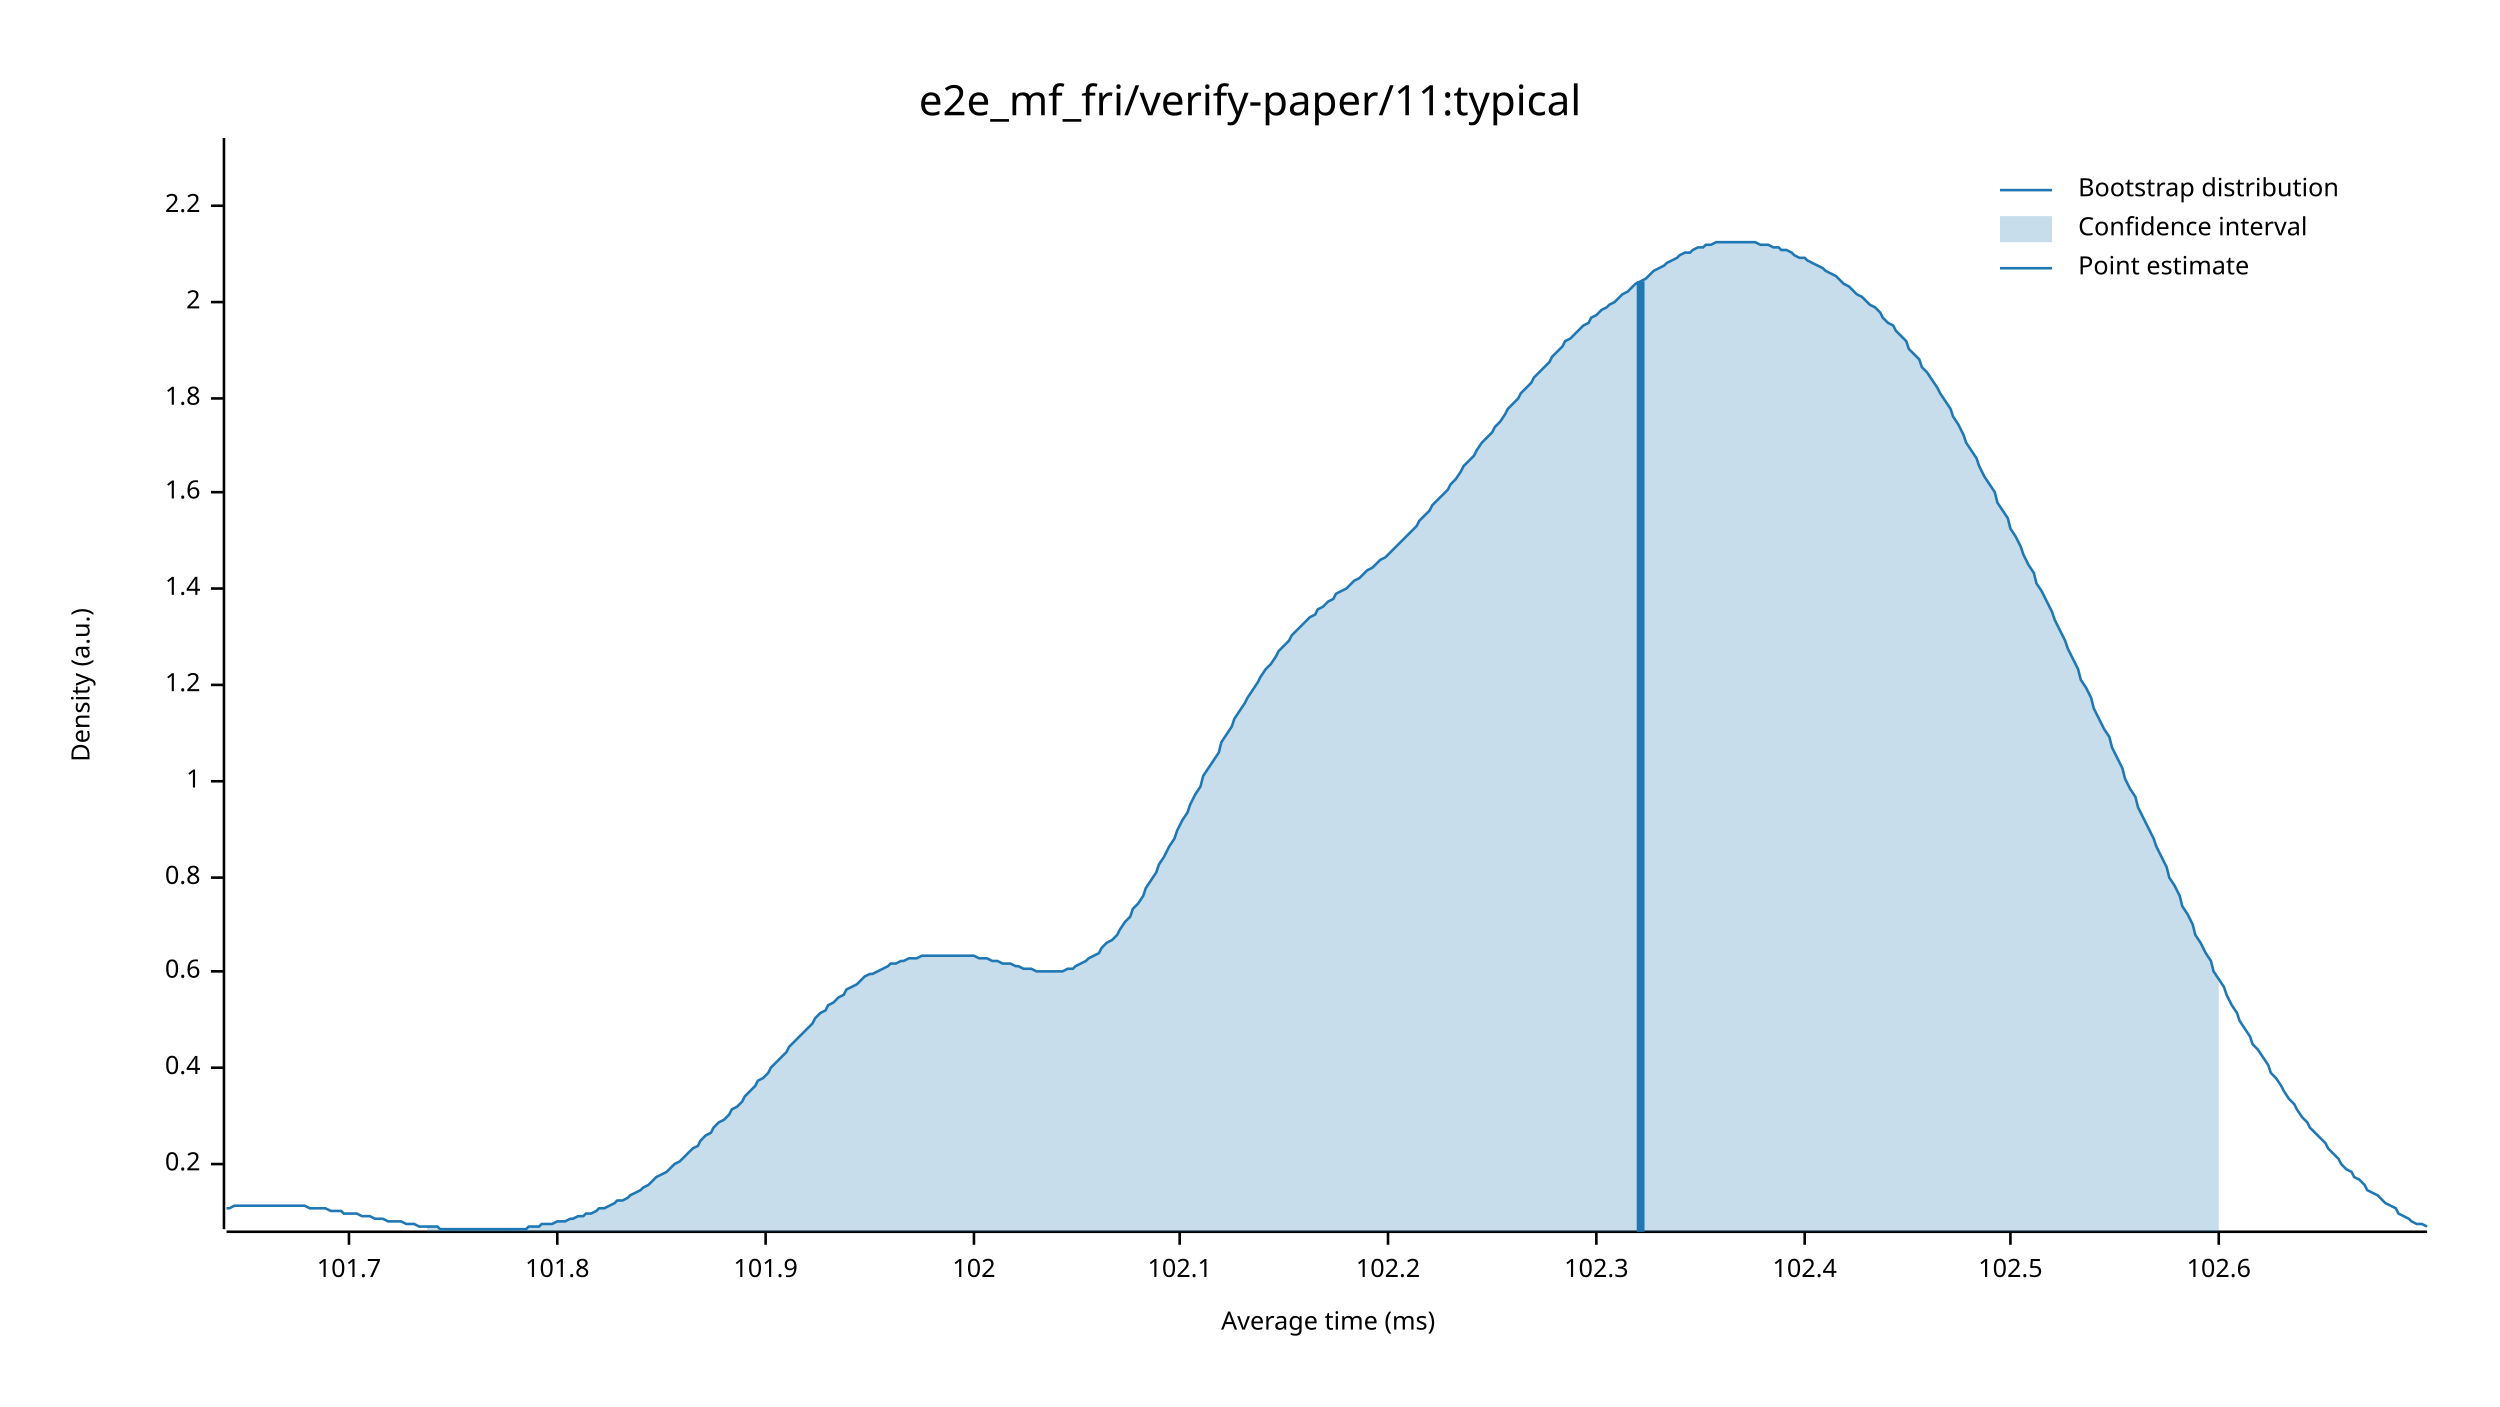
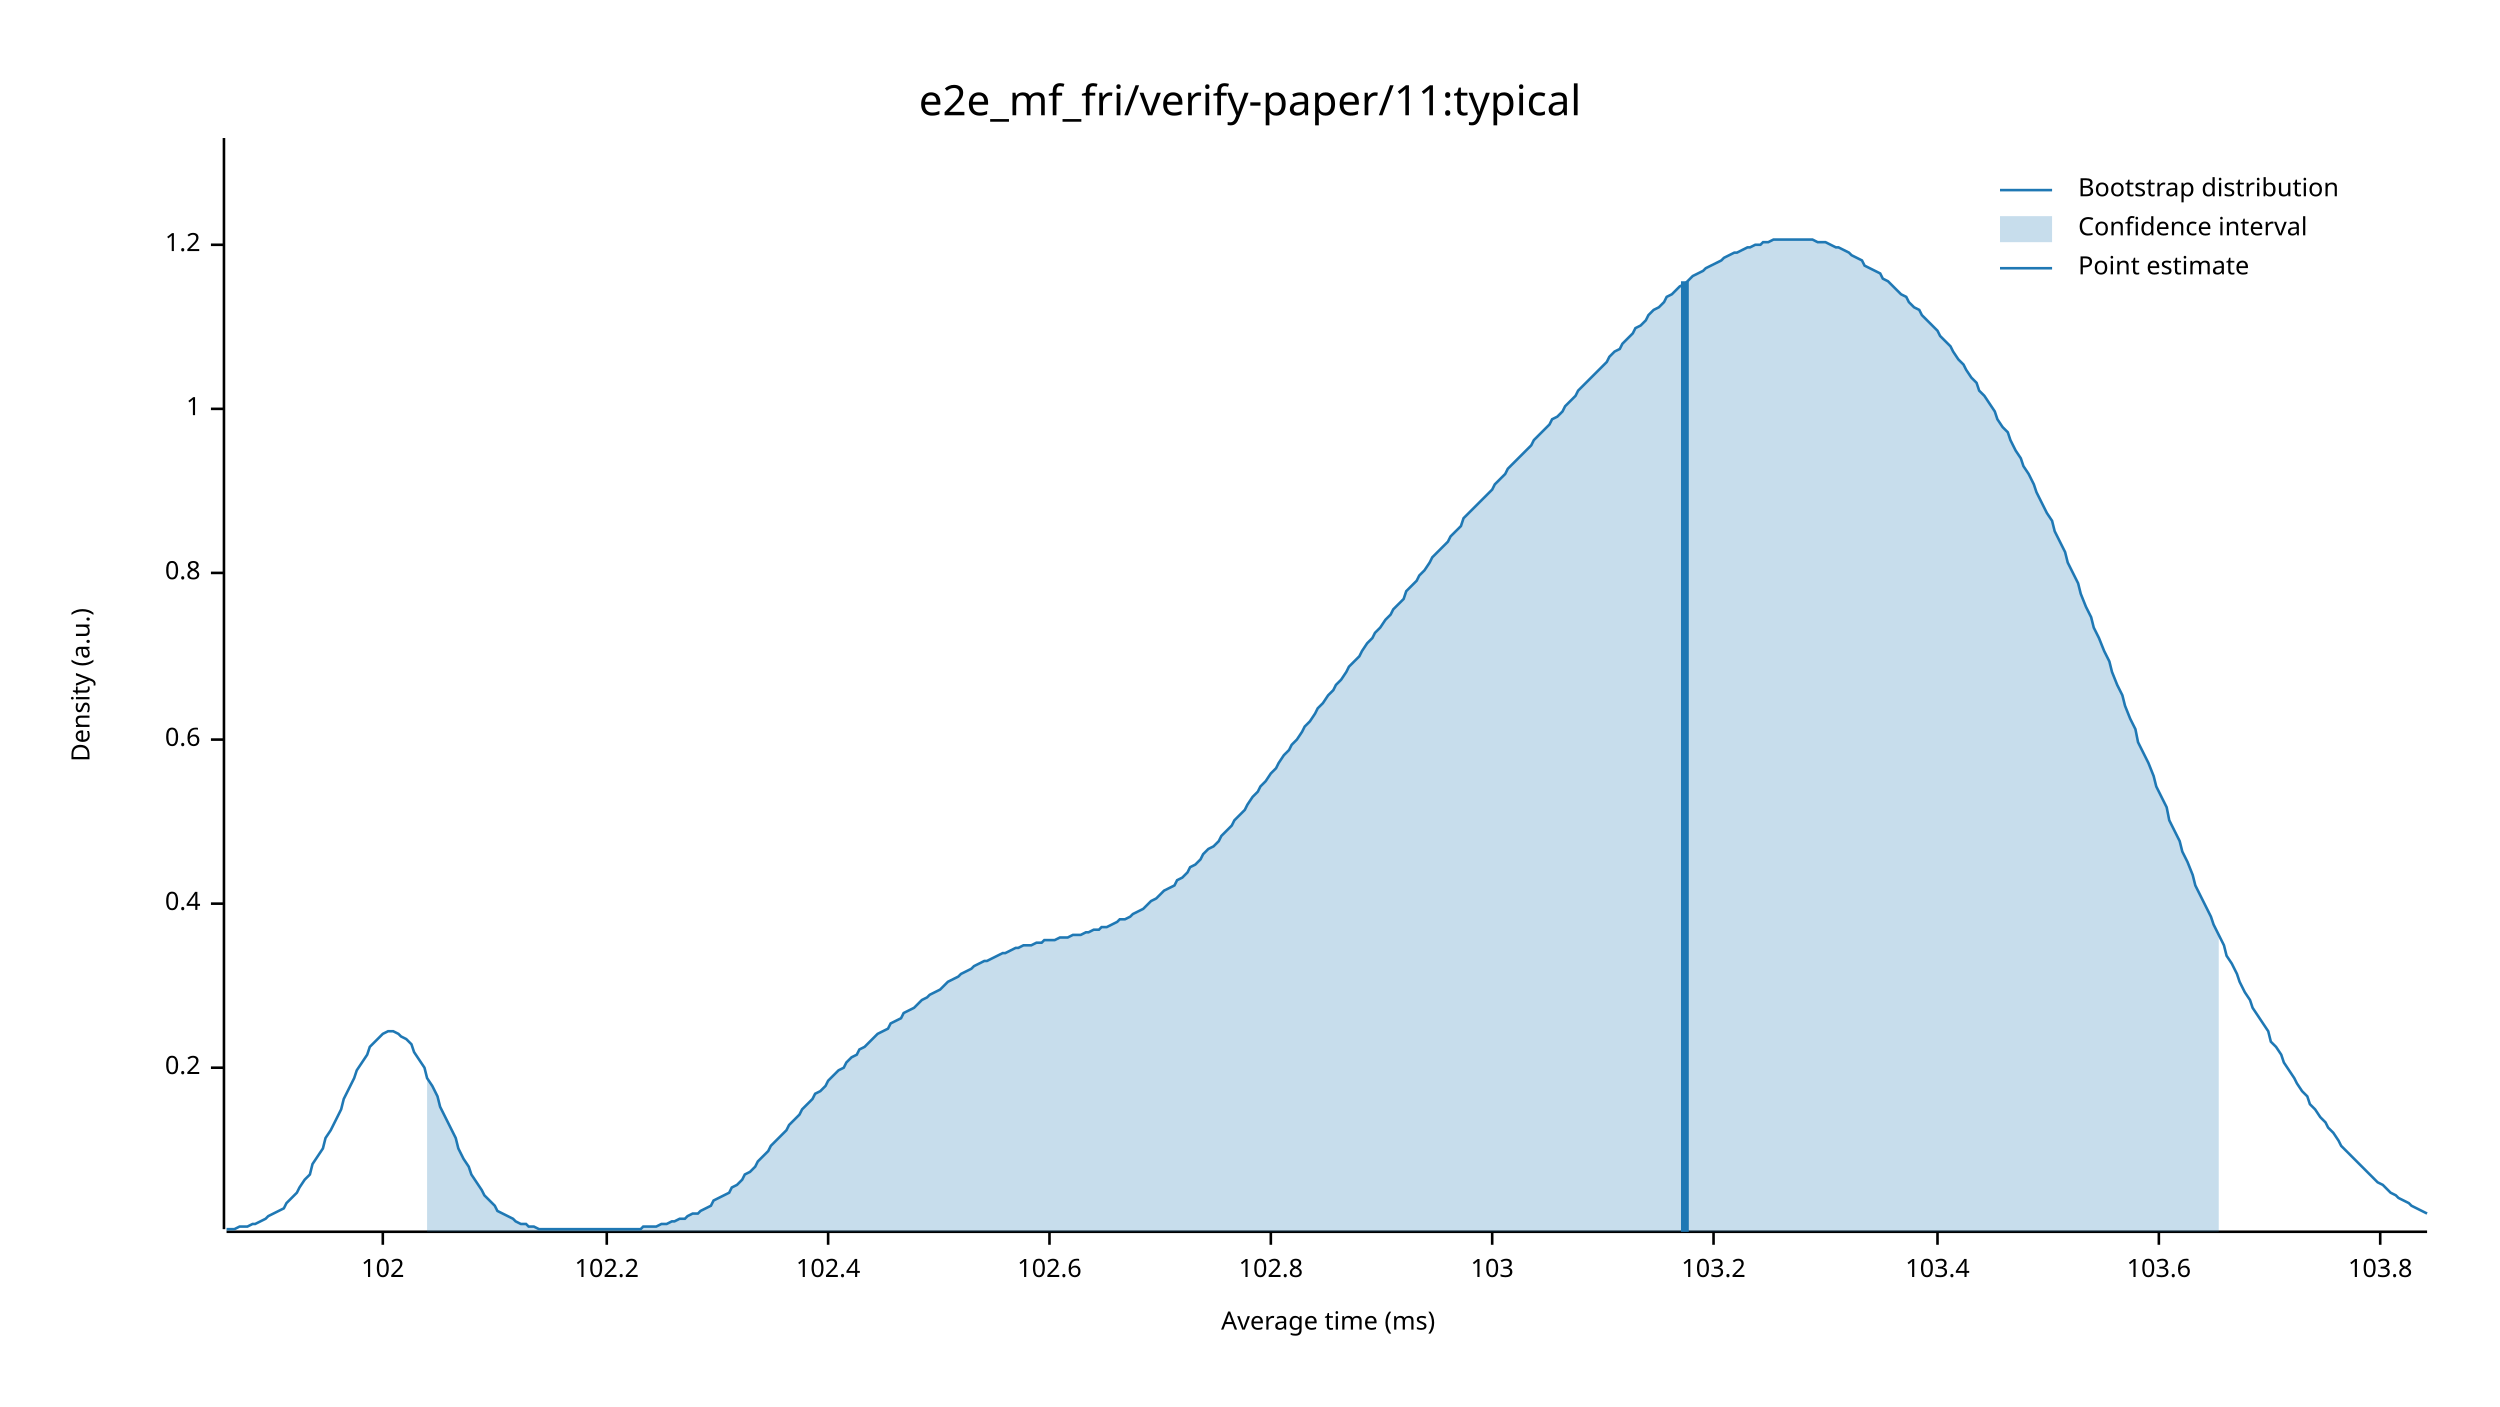
<svg xmlns="http://www.w3.org/2000/svg" width="960" height="540" viewBox="0 0 960 540">
  <text x="480" y="32" dy="0.76em" text-anchor="middle" font-family="sans-serif" font-size="16.129" opacity="1" fill="#000000">
e2e_mf_fri/verify-paper/11:typical
</text>
  <text x="27" y="263" dy="0.76em" text-anchor="middle" font-family="sans-serif" font-size="9.677" opacity="1" fill="#000000" transform="rotate(270, 27, 263)">
Density (a.u.)
</text>
  <text x="510" y="513" dy="-0.5ex" text-anchor="middle" font-family="sans-serif" font-size="9.677" opacity="1" fill="#000000">
Average time (ms)
</text>
  <polyline fill="none" opacity="1" stroke="#000000" stroke-width="1" points="86,53 86,472 " />
-   <text x="77" y="447" dy="0.5ex" text-anchor="end" font-family="sans-serif" font-size="9.677" opacity="1" fill="#000000">
+   <text x="77" y="410" dy="0.5ex" text-anchor="end" font-family="sans-serif" font-size="9.677" opacity="1" fill="#000000">
0.2
</text>
-   <polyline fill="none" opacity="1" stroke="#000000" stroke-width="1" points="81,447 86,447 " />
-   <text x="77" y="410" dy="0.5ex" text-anchor="end" font-family="sans-serif" font-size="9.677" opacity="1" fill="#000000">
+   <polyline fill="none" opacity="1" stroke="#000000" stroke-width="1" points="81,410 86,410 " />
+   <text x="77" y="347" dy="0.5ex" text-anchor="end" font-family="sans-serif" font-size="9.677" opacity="1" fill="#000000">
0.4
</text>
-   <polyline fill="none" opacity="1" stroke="#000000" stroke-width="1" points="81,410 86,410 " />
-   <text x="77" y="373" dy="0.5ex" text-anchor="end" font-family="sans-serif" font-size="9.677" opacity="1" fill="#000000">
+   <polyline fill="none" opacity="1" stroke="#000000" stroke-width="1" points="81,347 86,347 " />
+   <text x="77" y="284" dy="0.5ex" text-anchor="end" font-family="sans-serif" font-size="9.677" opacity="1" fill="#000000">
0.6
</text>
-   <polyline fill="none" opacity="1" stroke="#000000" stroke-width="1" points="81,373 86,373 " />
-   <text x="77" y="337" dy="0.5ex" text-anchor="end" font-family="sans-serif" font-size="9.677" opacity="1" fill="#000000">
+   <polyline fill="none" opacity="1" stroke="#000000" stroke-width="1" points="81,284 86,284 " />
+   <text x="77" y="220" dy="0.5ex" text-anchor="end" font-family="sans-serif" font-size="9.677" opacity="1" fill="#000000">
0.8
</text>
-   <polyline fill="none" opacity="1" stroke="#000000" stroke-width="1" points="81,337 86,337 " />
-   <text x="77" y="300" dy="0.5ex" text-anchor="end" font-family="sans-serif" font-size="9.677" opacity="1" fill="#000000">
+   <polyline fill="none" opacity="1" stroke="#000000" stroke-width="1" points="81,220 86,220 " />
+   <text x="77" y="157" dy="0.5ex" text-anchor="end" font-family="sans-serif" font-size="9.677" opacity="1" fill="#000000">
1
</text>
-   <polyline fill="none" opacity="1" stroke="#000000" stroke-width="1" points="81,300 86,300 " />
-   <text x="77" y="263" dy="0.5ex" text-anchor="end" font-family="sans-serif" font-size="9.677" opacity="1" fill="#000000">
+   <polyline fill="none" opacity="1" stroke="#000000" stroke-width="1" points="81,157 86,157 " />
+   <text x="77" y="94" dy="0.5ex" text-anchor="end" font-family="sans-serif" font-size="9.677" opacity="1" fill="#000000">
1.2
</text>
-   <polyline fill="none" opacity="1" stroke="#000000" stroke-width="1" points="81,263 86,263 " />
-   <text x="77" y="226" dy="0.5ex" text-anchor="end" font-family="sans-serif" font-size="9.677" opacity="1" fill="#000000">
- 1.4
- </text>
-   <polyline fill="none" opacity="1" stroke="#000000" stroke-width="1" points="81,226 86,226 " />
-   <text x="77" y="189" dy="0.5ex" text-anchor="end" font-family="sans-serif" font-size="9.677" opacity="1" fill="#000000">
- 1.6
- </text>
-   <polyline fill="none" opacity="1" stroke="#000000" stroke-width="1" points="81,189 86,189 " />
-   <text x="77" y="153" dy="0.5ex" text-anchor="end" font-family="sans-serif" font-size="9.677" opacity="1" fill="#000000">
- 1.8
- </text>
-   <polyline fill="none" opacity="1" stroke="#000000" stroke-width="1" points="81,153 86,153 " />
-   <text x="77" y="116" dy="0.5ex" text-anchor="end" font-family="sans-serif" font-size="9.677" opacity="1" fill="#000000">
- 2
- </text>
-   <polyline fill="none" opacity="1" stroke="#000000" stroke-width="1" points="81,116 86,116 " />
-   <text x="77" y="79" dy="0.5ex" text-anchor="end" font-family="sans-serif" font-size="9.677" opacity="1" fill="#000000">
- 2.2
- </text>
-   <polyline fill="none" opacity="1" stroke="#000000" stroke-width="1" points="81,79 86,79 " />
+   <polyline fill="none" opacity="1" stroke="#000000" stroke-width="1" points="81,94 86,94 " />
  <polyline fill="none" opacity="1" stroke="#000000" stroke-width="1" points="87,473 932,473 " />
-   <text x="134" y="483" dy="0.76em" text-anchor="middle" font-family="sans-serif" font-size="9.677" opacity="1" fill="#000000">
- 101.7
- </text>
-   <polyline fill="none" opacity="1" stroke="#000000" stroke-width="1" points="134,473 134,478 " />
-   <text x="214" y="483" dy="0.76em" text-anchor="middle" font-family="sans-serif" font-size="9.677" opacity="1" fill="#000000">
- 101.8
- </text>
-   <polyline fill="none" opacity="1" stroke="#000000" stroke-width="1" points="214,473 214,478 " />
-   <text x="294" y="483" dy="0.76em" text-anchor="middle" font-family="sans-serif" font-size="9.677" opacity="1" fill="#000000">
- 101.9
- </text>
-   <polyline fill="none" opacity="1" stroke="#000000" stroke-width="1" points="294,473 294,478 " />
-   <text x="374" y="483" dy="0.76em" text-anchor="middle" font-family="sans-serif" font-size="9.677" opacity="1" fill="#000000">
+   <text x="147" y="483" dy="0.76em" text-anchor="middle" font-family="sans-serif" font-size="9.677" opacity="1" fill="#000000">
102
</text>
-   <polyline fill="none" opacity="1" stroke="#000000" stroke-width="1" points="374,473 374,478 " />
-   <text x="453" y="483" dy="0.76em" text-anchor="middle" font-family="sans-serif" font-size="9.677" opacity="1" fill="#000000">
- 102.1
- </text>
-   <polyline fill="none" opacity="1" stroke="#000000" stroke-width="1" points="453,473 453,478 " />
-   <text x="533" y="483" dy="0.76em" text-anchor="middle" font-family="sans-serif" font-size="9.677" opacity="1" fill="#000000">
+   <polyline fill="none" opacity="1" stroke="#000000" stroke-width="1" points="147,473 147,478 " />
+   <text x="233" y="483" dy="0.76em" text-anchor="middle" font-family="sans-serif" font-size="9.677" opacity="1" fill="#000000">
102.2
</text>
-   <polyline fill="none" opacity="1" stroke="#000000" stroke-width="1" points="533,473 533,478 " />
-   <text x="613" y="483" dy="0.76em" text-anchor="middle" font-family="sans-serif" font-size="9.677" opacity="1" fill="#000000">
- 102.3
- </text>
-   <polyline fill="none" opacity="1" stroke="#000000" stroke-width="1" points="613,473 613,478 " />
-   <text x="693" y="483" dy="0.76em" text-anchor="middle" font-family="sans-serif" font-size="9.677" opacity="1" fill="#000000">
+   <polyline fill="none" opacity="1" stroke="#000000" stroke-width="1" points="233,473 233,478 " />
+   <text x="318" y="483" dy="0.76em" text-anchor="middle" font-family="sans-serif" font-size="9.677" opacity="1" fill="#000000">
102.4
</text>
-   <polyline fill="none" opacity="1" stroke="#000000" stroke-width="1" points="693,473 693,478 " />
-   <text x="772" y="483" dy="0.76em" text-anchor="middle" font-family="sans-serif" font-size="9.677" opacity="1" fill="#000000">
- 102.5
- </text>
-   <polyline fill="none" opacity="1" stroke="#000000" stroke-width="1" points="772,473 772,478 " />
-   <text x="852" y="483" dy="0.76em" text-anchor="middle" font-family="sans-serif" font-size="9.677" opacity="1" fill="#000000">
+   <polyline fill="none" opacity="1" stroke="#000000" stroke-width="1" points="318,473 318,478 " />
+   <text x="403" y="483" dy="0.76em" text-anchor="middle" font-family="sans-serif" font-size="9.677" opacity="1" fill="#000000">
102.6
</text>
-   <polyline fill="none" opacity="1" stroke="#000000" stroke-width="1" points="852,473 852,478 " />
-   <polyline fill="none" opacity="1" stroke="#1F78B4" stroke-width="1" points="87,464 88,464 90,463 92,463 93,463 95,463 97,463 98,463 100,463 102,463 103,463 105,463 107,463 109,463 110,463 112,463 114,463 115,463 117,463 119,464 120,464 122,464 124,464 125,464 127,465 129,465 131,465 132,466 134,466 136,466 137,466 139,467 141,467 142,467 144,468 146,468 147,468 149,469 151,469 153,469 154,469 156,470 158,470 159,470 161,471 163,471 164,471 166,471 168,471 169,472 171,472 173,472 175,472 176,472 178,472 180,472 181,472 183,472 185,472 186,472 188,472 190,472 191,472 193,472 195,472 197,472 198,472 200,472 202,472 203,471 205,471 207,471 208,470 210,470 212,470 214,469 215,469 217,469 219,468 220,468 222,467 224,467 225,466 227,466 229,465 230,464 232,464 234,463 236,462 237,461 239,461 241,460 242,459 244,458 246,457 247,456 249,455 251,453 252,452 254,451 256,450 258,448 259,447 261,446 263,444 264,443 266,441 268,440 269,438 271,436 273,435 274,433 276,431 278,430 280,428 281,426 283,425 285,423 286,421 288,419 290,417 291,415 293,414 295,412 296,410 298,408 300,406 302,404 303,402 305,400 307,398 308,397 310,395 312,393 313,391 315,389 317,388 318,386 320,385 322,383 324,382 325,380 327,379 329,378 330,377 332,375 334,374 335,374 337,373 339,372 341,371 342,370 344,370 346,369 347,369 349,368 351,368 352,368 354,367 356,367 357,367 359,367 361,367 363,367 364,367 366,367 368,367 369,367 371,367 373,367 374,367 376,368 378,368 379,368 381,369 383,369 385,370 386,370 388,370 390,371 391,371 393,372 395,372 396,372 398,373 400,373 401,373 403,373 405,373 407,373 408,373 410,372 412,372 413,371 415,370 417,369 418,368 420,367 422,366 423,364 425,362 427,361 429,359 430,357 432,354 434,352 435,349 437,347 439,344 440,341 442,338 444,335 445,332 447,329 449,325 451,322 452,319 454,315 456,312 457,309 459,305 461,302 462,298 464,295 466,292 468,289 469,285 471,282 473,279 474,276 476,273 478,270 479,268 481,265 483,262 484,260 486,257 488,255 490,252 491,250 493,248 495,246 496,244 498,242 500,240 501,239 503,237 505,236 506,234 508,233 510,231 512,230 513,228 515,227 517,226 518,225 520,223 522,222 523,221 525,219 527,218 528,217 530,215 532,214 534,212 535,211 537,209 539,207 540,206 542,204 544,202 545,200 547,198 549,196 550,194 552,192 554,190 556,188 557,186 559,184 561,181 562,179 564,177 566,175 567,173 569,170 571,168 573,166 574,164 576,162 578,159 579,157 581,155 583,153 584,151 586,149 588,147 589,145 591,143 593,141 595,139 596,137 598,135 600,133 601,131 603,130 605,128 606,127 608,125 610,124 611,122 613,121 615,119 617,118 618,117 620,116 622,114 623,113 625,112 627,110 628,109 630,108 632,107 633,106 635,104 637,103 639,102 640,101 642,100 644,99 645,98 647,97 649,97 650,96 652,95 654,95 655,94 657,94 659,93 661,93 662,93 664,93 666,93 667,93 669,93 671,93 672,93 674,93 676,94 677,94 679,94 681,95 683,95 684,96 686,96 688,97 689,98 691,99 693,99 694,100 696,101 698,102 700,103 701,104 703,105 705,106 706,107 708,109 710,110 711,111 713,113 715,114 716,115 718,117 720,118 722,120 723,122 725,124 727,125 728,127 730,129 732,131 733,134 735,136 737,138 738,141 740,143 742,146 744,149 745,151 747,154 749,157 750,160 752,163 754,167 755,170 757,173 759,176 760,179 762,183 764,186 766,189 767,193 769,196 771,199 772,203 774,206 776,210 777,213 779,217 781,220 782,224 784,227 786,231 788,235 789,238 791,242 793,246 794,249 796,253 798,257 799,261 801,264 803,268 804,272 806,276 808,280 810,283 811,287 813,291 815,295 816,299 818,303 820,306 821,310 823,314 825,318 827,322 828,325 830,329 832,333 833,337 835,340 837,344 838,348 840,351 842,355 843,359 845,362 847,366 849,369 850,373 852,376 854,379 855,382 857,386 859,389 860,392 862,395 864,398 865,401 867,403 869,406 871,409 872,412 874,414 876,417 877,419 879,422 881,424 882,426 884,429 886,431 887,433 889,435 891,437 893,439 894,441 896,443 898,445 899,447 901,449 903,450 904,452 906,453 908,455 909,457 911,458 913,459 915,461 916,462 918,463 920,464 921,466 923,467 925,468 926,469 928,470 930,470 932,471 " />
-   <polygon opacity="0.25" fill="#1F78B4" points="164,471 166,471 168,471 169,472 171,472 173,472 175,472 176,472 178,472 180,472 181,472 183,472 185,472 186,472 188,472 190,472 191,472 193,472 195,472 197,472 198,472 200,472 202,472 203,471 205,471 207,471 208,470 210,470 212,470 214,469 215,469 217,469 219,468 220,468 222,467 224,467 225,466 227,466 229,465 230,464 232,464 234,463 236,462 237,461 239,461 241,460 242,459 244,458 246,457 247,456 249,455 251,453 252,452 254,451 256,450 258,448 259,447 261,446 263,444 264,443 266,441 268,440 269,438 271,436 273,435 274,433 276,431 278,430 280,428 281,426 283,425 285,423 286,421 288,419 290,417 291,415 293,414 295,412 296,410 298,408 300,406 302,404 303,402 305,400 307,398 308,397 310,395 312,393 313,391 315,389 317,388 318,386 320,385 322,383 324,382 325,380 327,379 329,378 330,377 332,375 334,374 335,374 337,373 339,372 341,371 342,370 344,370 346,369 347,369 349,368 351,368 352,368 354,367 356,367 357,367 359,367 361,367 363,367 364,367 366,367 368,367 369,367 371,367 373,367 374,367 376,368 378,368 379,368 381,369 383,369 385,370 386,370 388,370 390,371 391,371 393,372 395,372 396,372 398,373 400,373 401,373 403,373 405,373 407,373 408,373 410,372 412,372 413,371 415,370 417,369 418,368 420,367 422,366 423,364 425,362 427,361 429,359 430,357 432,354 434,352 435,349 437,347 439,344 440,341 442,338 444,335 445,332 447,329 449,325 451,322 452,319 454,315 456,312 457,309 459,305 461,302 462,298 464,295 466,292 468,289 469,285 471,282 473,279 474,276 476,273 478,270 479,268 481,265 483,262 484,260 486,257 488,255 490,252 491,250 493,248 495,246 496,244 498,242 500,240 501,239 503,237 505,236 506,234 508,233 510,231 512,230 513,228 515,227 517,226 518,225 520,223 522,222 523,221 525,219 527,218 528,217 530,215 532,214 534,212 535,211 537,209 539,207 540,206 542,204 544,202 545,200 547,198 549,196 550,194 552,192 554,190 556,188 557,186 559,184 561,181 562,179 564,177 566,175 567,173 569,170 571,168 573,166 574,164 576,162 578,159 579,157 581,155 583,153 584,151 586,149 588,147 589,145 591,143 593,141 595,139 596,137 598,135 600,133 601,131 603,130 605,128 606,127 608,125 610,124 611,122 613,121 615,119 617,118 618,117 620,116 622,114 623,113 625,112 627,110 628,109 630,108 632,107 633,106 635,104 637,103 639,102 640,101 642,100 644,99 645,98 647,97 649,97 650,96 652,95 654,95 655,94 657,94 659,93 661,93 662,93 664,93 666,93 667,93 669,93 671,93 672,93 674,93 676,94 677,94 679,94 681,95 683,95 684,96 686,96 688,97 689,98 691,99 693,99 694,100 696,101 698,102 700,103 701,104 703,105 705,106 706,107 708,109 710,110 711,111 713,113 715,114 716,115 718,117 720,118 722,120 723,122 725,124 727,125 728,127 730,129 732,131 733,134 735,136 737,138 738,141 740,143 742,146 744,149 745,151 747,154 749,157 750,160 752,163 754,167 755,170 757,173 759,176 760,179 762,183 764,186 766,189 767,193 769,196 771,199 772,203 774,206 776,210 777,213 779,217 781,220 782,224 784,227 786,231 788,235 789,238 791,242 793,246 794,249 796,253 798,257 799,261 801,264 803,268 804,272 806,276 808,280 810,283 811,287 813,291 815,295 816,299 818,303 820,306 821,310 823,314 825,318 827,322 828,325 830,329 832,333 833,337 835,340 837,344 838,348 840,351 842,355 843,359 845,362 847,366 849,369 850,373 852,376 852,473 164,473 " />
-   <polyline fill="none" opacity="1" stroke="#1F78B4" stroke-width="3" points="630,473 630,108 " />
+   <polyline fill="none" opacity="1" stroke="#000000" stroke-width="1" points="403,473 403,478 " />
+   <text x="488" y="483" dy="0.76em" text-anchor="middle" font-family="sans-serif" font-size="9.677" opacity="1" fill="#000000">
+ 102.8
+ </text>
+   <polyline fill="none" opacity="1" stroke="#000000" stroke-width="1" points="488,473 488,478 " />
+   <text x="573" y="483" dy="0.76em" text-anchor="middle" font-family="sans-serif" font-size="9.677" opacity="1" fill="#000000">
+ 103
+ </text>
+   <polyline fill="none" opacity="1" stroke="#000000" stroke-width="1" points="573,473 573,478 " />
+   <text x="658" y="483" dy="0.76em" text-anchor="middle" font-family="sans-serif" font-size="9.677" opacity="1" fill="#000000">
+ 103.2
+ </text>
+   <polyline fill="none" opacity="1" stroke="#000000" stroke-width="1" points="658,473 658,478 " />
+   <text x="744" y="483" dy="0.76em" text-anchor="middle" font-family="sans-serif" font-size="9.677" opacity="1" fill="#000000">
+ 103.4
+ </text>
+   <polyline fill="none" opacity="1" stroke="#000000" stroke-width="1" points="744,473 744,478 " />
+   <text x="829" y="483" dy="0.76em" text-anchor="middle" font-family="sans-serif" font-size="9.677" opacity="1" fill="#000000">
+ 103.6
+ </text>
+   <polyline fill="none" opacity="1" stroke="#000000" stroke-width="1" points="829,473 829,478 " />
+   <text x="914" y="483" dy="0.76em" text-anchor="middle" font-family="sans-serif" font-size="9.677" opacity="1" fill="#000000">
+ 103.8
+ </text>
+   <polyline fill="none" opacity="1" stroke="#000000" stroke-width="1" points="914,473 914,478 " />
+   <polyline fill="none" opacity="1" stroke="#1F78B4" stroke-width="1" points="87,472 88,472 90,472 92,471 93,471 95,471 97,470 98,470 100,469 102,468 103,467 105,466 107,465 109,464 110,462 112,460 114,458 115,456 117,453 119,451 120,447 122,444 124,441 125,437 127,434 129,430 131,426 132,422 134,418 136,414 137,411 139,408 141,405 142,402 144,400 146,398 147,397 149,396 151,396 153,397 154,398 156,399 158,401 159,404 161,407 163,410 164,414 166,417 168,421 169,425 171,429 173,433 175,437 176,441 178,445 180,448 181,451 183,454 185,457 186,459 188,461 190,463 191,465 193,466 195,467 197,468 198,469 200,470 202,470 203,471 205,471 207,472 208,472 210,472 212,472 214,472 215,472 217,472 219,472 220,472 222,472 224,472 225,472 227,472 229,472 230,472 232,472 234,472 236,472 237,472 239,472 241,472 242,472 244,472 246,472 247,471 249,471 251,471 252,471 254,470 256,470 258,469 259,469 261,468 263,468 264,467 266,466 268,466 269,465 271,464 273,463 274,461 276,460 278,459 280,458 281,456 283,455 285,453 286,451 288,450 290,448 291,446 293,444 295,442 296,440 298,438 300,436 302,434 303,432 305,430 307,428 308,426 310,424 312,422 313,420 315,419 317,417 318,415 320,413 322,411 324,410 325,408 327,406 329,405 330,403 332,402 334,400 335,399 337,397 339,396 341,395 342,393 344,392 346,391 347,389 349,388 351,387 352,386 354,384 356,383 357,382 359,381 361,380 363,378 364,377 366,376 368,375 369,374 371,373 373,372 374,371 376,370 378,369 379,369 381,368 383,367 385,366 386,366 388,365 390,364 391,364 393,363 395,363 396,363 398,362 400,362 401,361 403,361 405,361 407,360 408,360 410,360 412,359 413,359 415,359 417,358 418,358 420,357 422,357 423,356 425,356 427,355 429,354 430,353 432,353 434,352 435,351 437,350 439,349 440,348 442,346 444,345 445,344 447,342 449,341 451,340 452,338 454,337 456,335 457,333 459,332 461,330 462,328 464,326 466,325 468,323 469,321 471,319 473,317 474,315 476,313 478,311 479,309 481,306 483,304 484,302 486,300 488,297 490,295 491,293 493,290 495,288 496,286 498,284 500,281 501,279 503,277 505,274 506,272 508,270 510,267 512,265 513,263 515,261 517,258 518,256 520,254 522,252 523,250 525,247 527,245 528,243 530,241 532,238 534,236 535,234 537,232 539,230 540,227 542,225 544,223 545,221 547,219 549,216 550,214 552,212 554,210 556,208 557,206 559,204 561,202 562,199 564,197 566,195 567,194 569,192 571,190 573,188 574,186 576,184 578,182 579,180 581,178 583,176 584,175 586,173 588,171 589,169 591,167 593,165 595,163 596,161 598,160 600,158 601,156 603,154 605,152 606,150 608,148 610,146 611,145 613,143 615,141 617,139 618,137 620,135 622,134 623,132 625,130 627,128 628,126 630,125 632,123 633,121 635,119 637,118 639,116 640,114 642,113 644,111 645,110 647,109 649,107 650,106 652,105 654,104 655,103 657,102 659,101 661,100 662,99 664,98 666,97 667,97 669,96 671,95 672,95 674,94 676,94 677,93 679,93 681,92 683,92 684,92 686,92 688,92 689,92 691,92 693,92 694,92 696,92 698,93 700,93 701,93 703,94 705,95 706,95 708,96 710,97 711,98 713,99 715,100 716,102 718,103 720,104 722,105 723,107 725,108 727,110 728,111 730,113 732,114 733,116 735,118 737,119 738,121 740,123 742,125 744,127 745,129 747,131 749,133 750,135 752,138 754,140 755,142 757,145 759,147 760,150 762,152 764,155 766,158 767,161 769,164 771,166 772,169 774,173 776,176 777,179 779,182 781,186 782,189 784,193 786,197 788,200 789,204 791,208 793,212 794,216 796,220 798,224 799,228 801,233 803,237 804,241 806,245 808,250 810,254 811,258 813,263 815,267 816,271 818,276 820,280 821,285 823,289 825,293 827,298 828,302 830,306 832,310 833,315 835,319 837,323 838,327 840,331 842,336 843,340 845,344 847,348 849,352 850,355 852,359 854,363 855,367 857,370 859,374 860,377 862,381 864,384 865,387 867,390 869,393 871,396 872,400 874,402 876,405 877,408 879,411 881,414 882,416 884,419 886,421 887,424 889,426 891,429 893,431 894,433 896,435 898,438 899,440 901,442 903,444 904,445 906,447 908,449 909,450 911,452 913,454 915,455 916,456 918,458 920,459 921,460 923,461 925,462 926,463 928,464 930,465 932,466 " />
+   <polygon opacity="0.25" fill="#1F78B4" points="164,414 166,417 168,421 169,425 171,429 173,433 175,437 176,441 178,445 180,448 181,451 183,454 185,457 186,459 188,461 190,463 191,465 193,466 195,467 197,468 198,469 200,470 202,470 203,471 205,471 207,472 208,472 210,472 212,472 214,472 215,472 217,472 219,472 220,472 222,472 224,472 225,472 227,472 229,472 230,472 232,472 234,472 236,472 237,472 239,472 241,472 242,472 244,472 246,472 247,471 249,471 251,471 252,471 254,470 256,470 258,469 259,469 261,468 263,468 264,467 266,466 268,466 269,465 271,464 273,463 274,461 276,460 278,459 280,458 281,456 283,455 285,453 286,451 288,450 290,448 291,446 293,444 295,442 296,440 298,438 300,436 302,434 303,432 305,430 307,428 308,426 310,424 312,422 313,420 315,419 317,417 318,415 320,413 322,411 324,410 325,408 327,406 329,405 330,403 332,402 334,400 335,399 337,397 339,396 341,395 342,393 344,392 346,391 347,389 349,388 351,387 352,386 354,384 356,383 357,382 359,381 361,380 363,378 364,377 366,376 368,375 369,374 371,373 373,372 374,371 376,370 378,369 379,369 381,368 383,367 385,366 386,366 388,365 390,364 391,364 393,363 395,363 396,363 398,362 400,362 401,361 403,361 405,361 407,360 408,360 410,360 412,359 413,359 415,359 417,358 418,358 420,357 422,357 423,356 425,356 427,355 429,354 430,353 432,353 434,352 435,351 437,350 439,349 440,348 442,346 444,345 445,344 447,342 449,341 451,340 452,338 454,337 456,335 457,333 459,332 461,330 462,328 464,326 466,325 468,323 469,321 471,319 473,317 474,315 476,313 478,311 479,309 481,306 483,304 484,302 486,300 488,297 490,295 491,293 493,290 495,288 496,286 498,284 500,281 501,279 503,277 505,274 506,272 508,270 510,267 512,265 513,263 515,261 517,258 518,256 520,254 522,252 523,250 525,247 527,245 528,243 530,241 532,238 534,236 535,234 537,232 539,230 540,227 542,225 544,223 545,221 547,219 549,216 550,214 552,212 554,210 556,208 557,206 559,204 561,202 562,199 564,197 566,195 567,194 569,192 571,190 573,188 574,186 576,184 578,182 579,180 581,178 583,176 584,175 586,173 588,171 589,169 591,167 593,165 595,163 596,161 598,160 600,158 601,156 603,154 605,152 606,150 608,148 610,146 611,145 613,143 615,141 617,139 618,137 620,135 622,134 623,132 625,130 627,128 628,126 630,125 632,123 633,121 635,119 637,118 639,116 640,114 642,113 644,111 645,110 647,109 649,107 650,106 652,105 654,104 655,103 657,102 659,101 661,100 662,99 664,98 666,97 667,97 669,96 671,95 672,95 674,94 676,94 677,93 679,93 681,92 683,92 684,92 686,92 688,92 689,92 691,92 693,92 694,92 696,92 698,93 700,93 701,93 703,94 705,95 706,95 708,96 710,97 711,98 713,99 715,100 716,102 718,103 720,104 722,105 723,107 725,108 727,110 728,111 730,113 732,114 733,116 735,118 737,119 738,121 740,123 742,125 744,127 745,129 747,131 749,133 750,135 752,138 754,140 755,142 757,145 759,147 760,150 762,152 764,155 766,158 767,161 769,164 771,166 772,169 774,173 776,176 777,179 779,182 781,186 782,189 784,193 786,197 788,200 789,204 791,208 793,212 794,216 796,220 798,224 799,228 801,233 803,237 804,241 806,245 808,250 810,254 811,258 813,263 815,267 816,271 818,276 820,280 821,285 823,289 825,293 827,298 828,302 830,306 832,310 833,315 835,319 837,323 838,327 840,331 842,336 843,340 845,344 847,348 849,352 850,355 852,359 852,473 164,473 " />
+   <polyline fill="none" opacity="1" stroke="#1F78B4" stroke-width="3" points="647,473 647,108 " />
  <text x="798" y="68" dy="0.76em" text-anchor="start" font-family="sans-serif" font-size="9.677" opacity="1" fill="#000000">
Bootstrap distribution
</text>
  <text x="798" y="83" dy="0.76em" text-anchor="start" font-family="sans-serif" font-size="9.677" opacity="1" fill="#000000">
Confidence interval
</text>
  <text x="798" y="98" dy="0.76em" text-anchor="start" font-family="sans-serif" font-size="9.677" opacity="1" fill="#000000">
Point estimate
</text>
  <polyline fill="none" opacity="1" stroke="#1F78B4" stroke-width="1" points="768,73 788,73 " />
  <rect x="768" y="83" width="20" height="10" opacity="0.25" fill="#1F78B4" stroke="none" />
  <polyline fill="none" opacity="1" stroke="#1F78B4" stroke-width="1" points="768,103 788,103 " />
</svg>
